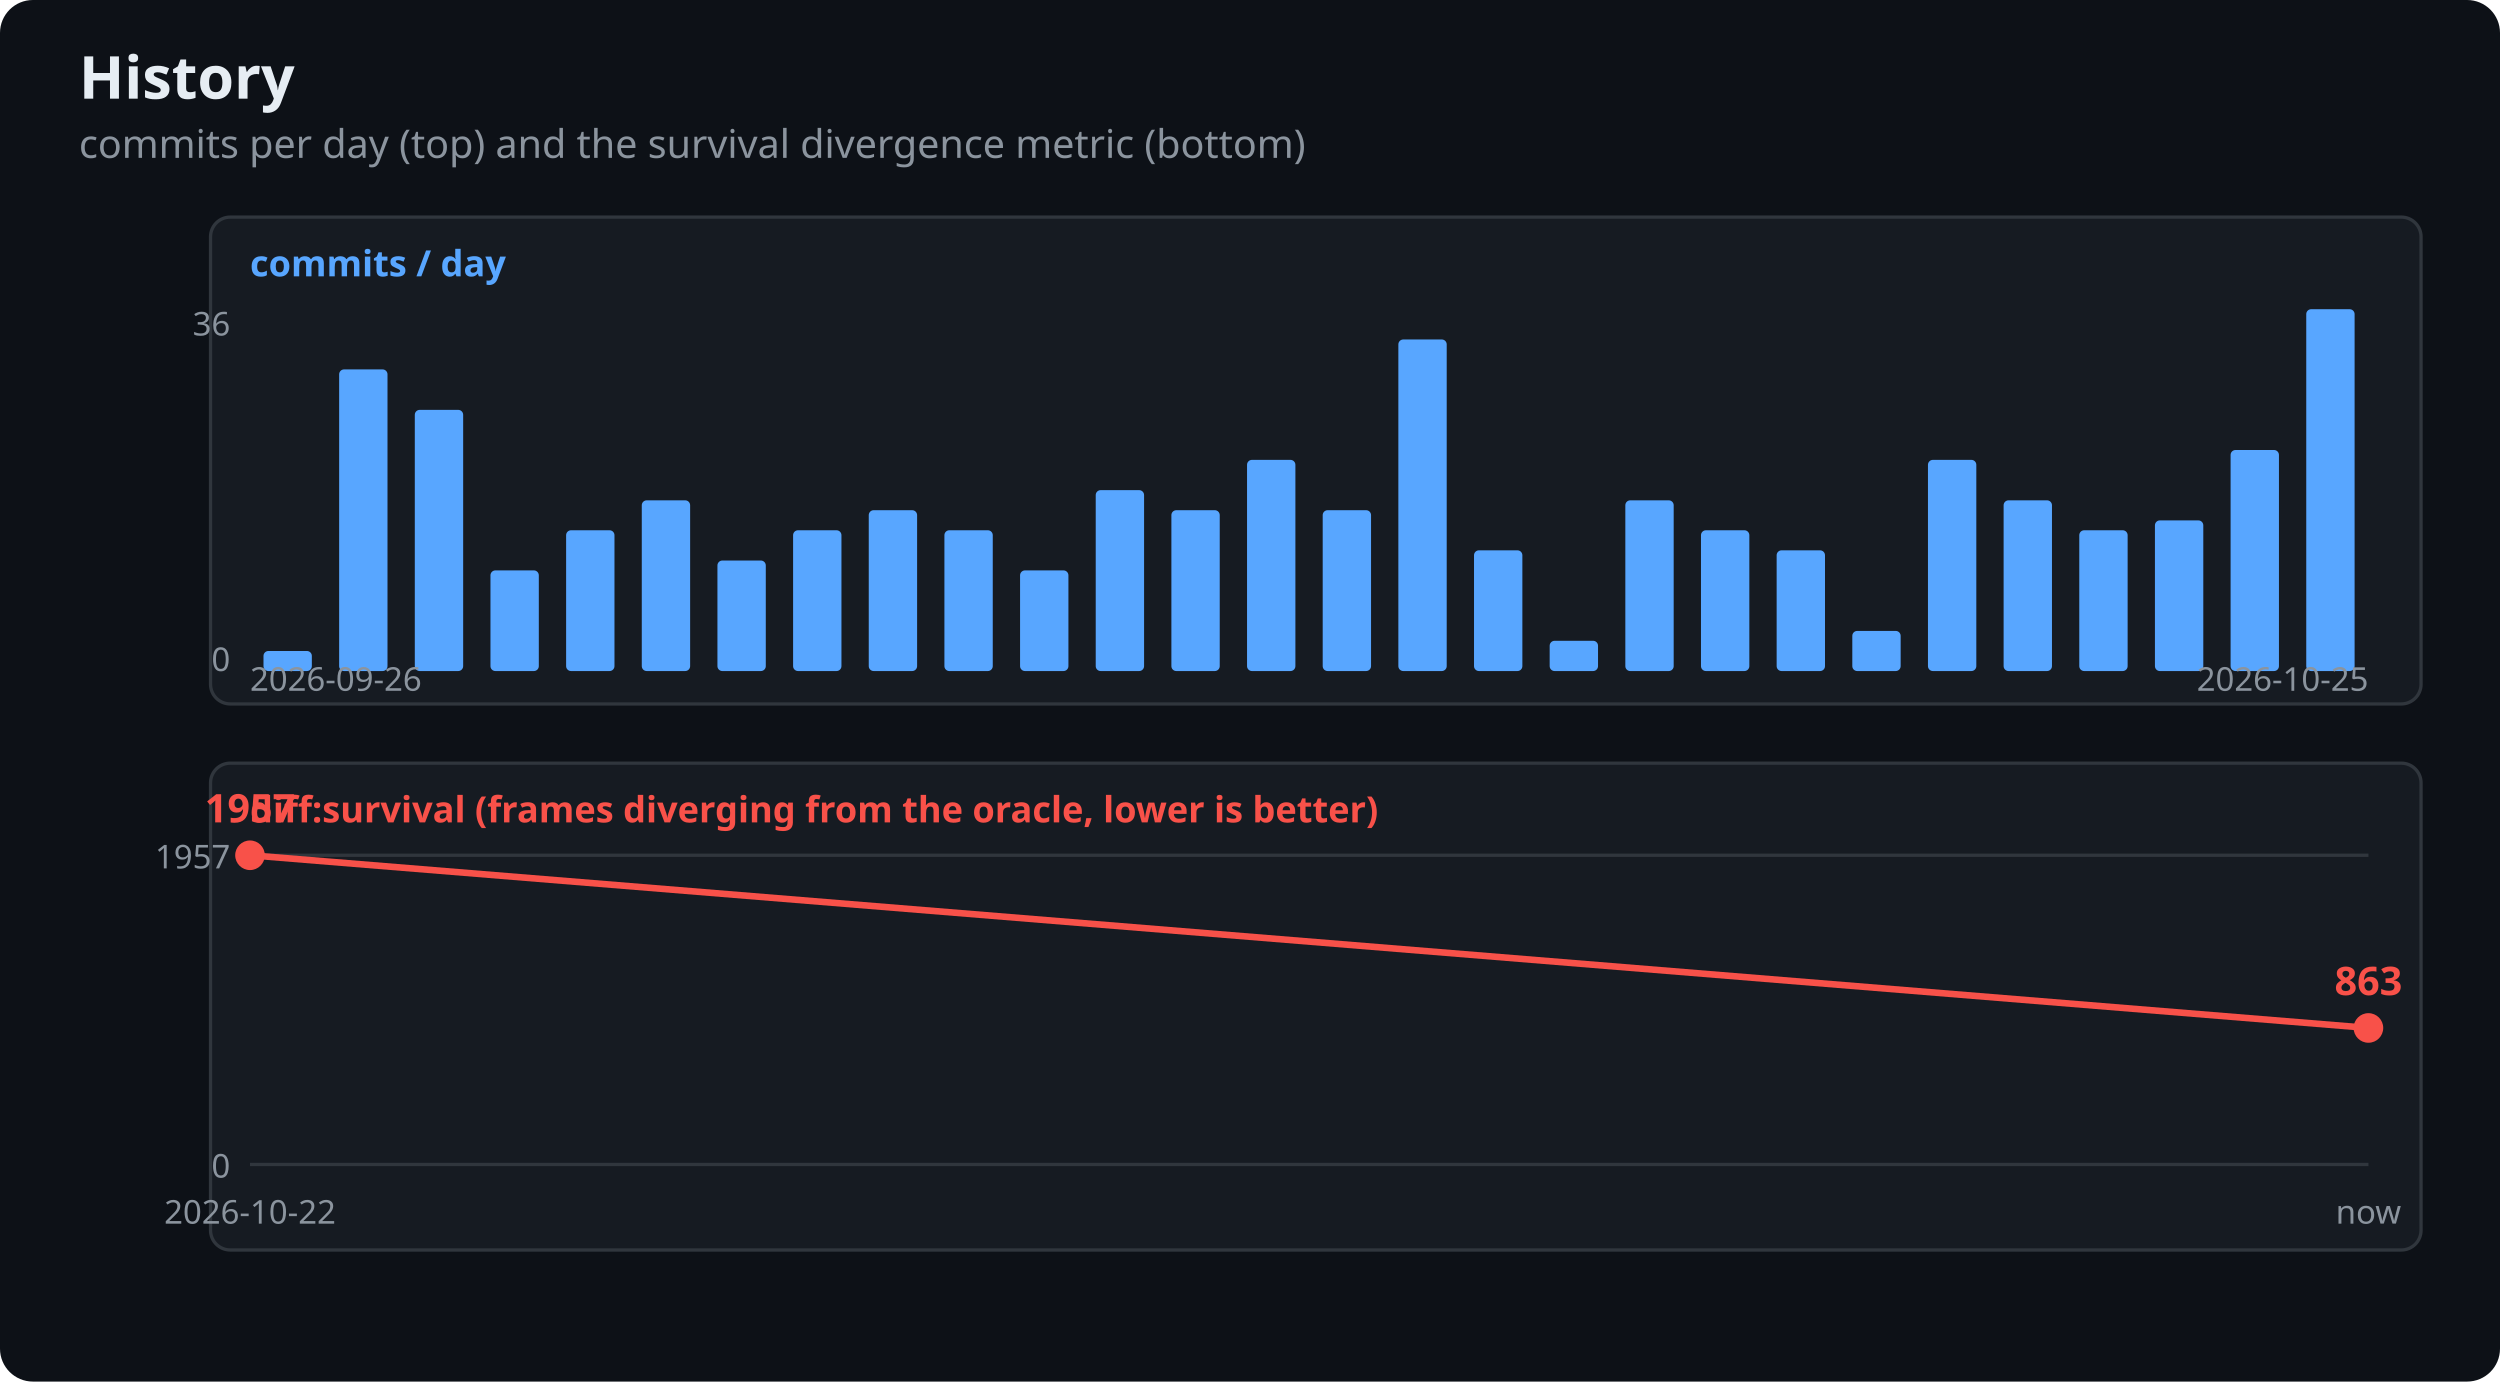
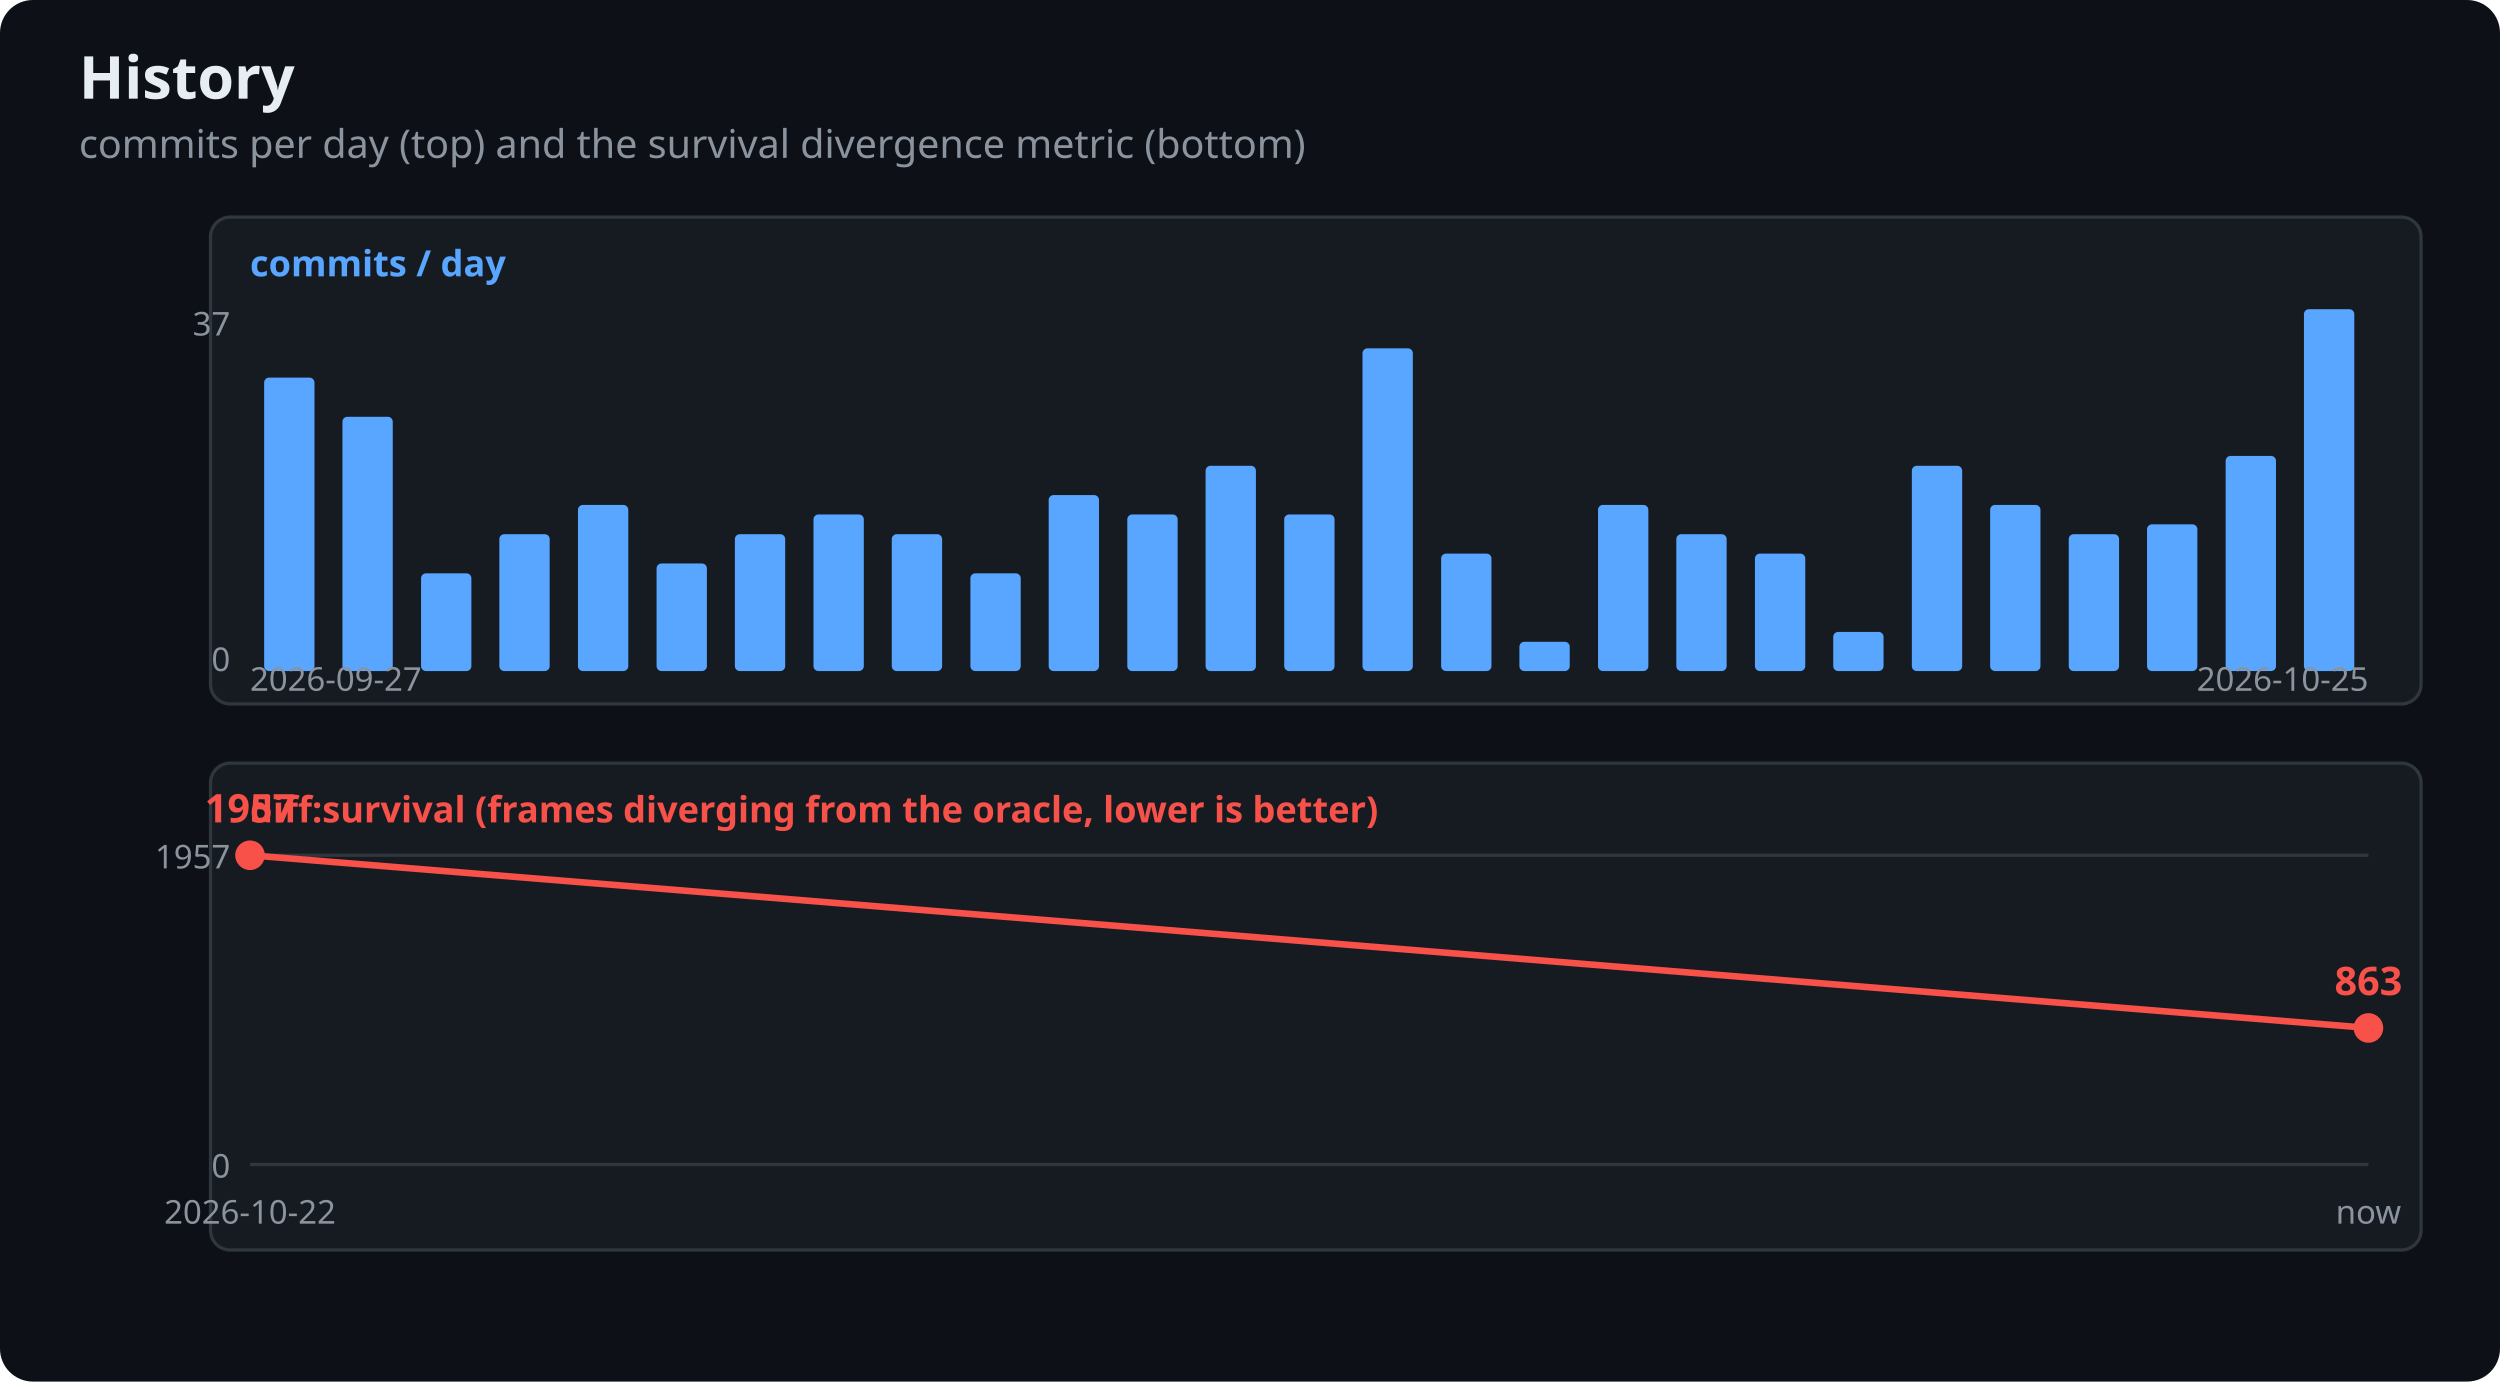
<svg xmlns="http://www.w3.org/2000/svg" width="760" height="420" viewBox="0 0 760 420" font-family="Segoe UI,Ubuntu,sans-serif">
  <rect width="760" height="420" rx="10" fill="#0d1117" />
  <text x="24" y="30" fill="#e6edf3" font-size="18" font-weight="600">History</text>
  <text x="24" y="48" fill="#8b949e" font-size="12">commits per day (top) and the survival divergence metric (bottom)</text>
  <rect x="64" y="66" width="672" height="148" fill="#161b22" stroke="#30363d" rx="6" />
  <text x="76" y="84" fill="#58a6ff" font-size="11" font-weight="600">commits / day</text>
-   <rect x="80.1" y="197.9" width="14.7" height="6.1" fill="#58a6ff" rx="1.5" />
-   <rect x="103.1" y="112.3" width="14.7" height="91.7" fill="#58a6ff" rx="1.5" />
-   <rect x="126.1" y="124.6" width="14.7" height="79.4" fill="#58a6ff" rx="1.5" />
-   <rect x="149.1" y="173.4" width="14.7" height="30.6" fill="#58a6ff" rx="1.5" />
-   <rect x="172.1" y="161.2" width="14.7" height="42.8" fill="#58a6ff" rx="1.5" />
-   <rect x="195.1" y="152.1" width="14.7" height="51.9" fill="#58a6ff" rx="1.5" />
-   <rect x="218.1" y="170.4" width="14.7" height="33.6" fill="#58a6ff" rx="1.5" />
-   <rect x="241.1" y="161.2" width="14.7" height="42.8" fill="#58a6ff" rx="1.5" />
-   <rect x="264.1" y="155.1" width="14.7" height="48.9" fill="#58a6ff" rx="1.5" />
-   <rect x="287.1" y="161.2" width="14.7" height="42.8" fill="#58a6ff" rx="1.5" />
-   <rect x="310.1" y="173.4" width="14.7" height="30.6" fill="#58a6ff" rx="1.5" />
-   <rect x="333.1" y="149.0" width="14.7" height="55.0" fill="#58a6ff" rx="1.5" />
-   <rect x="356.1" y="155.1" width="14.7" height="48.9" fill="#58a6ff" rx="1.5" />
-   <rect x="379.1" y="139.8" width="14.7" height="64.2" fill="#58a6ff" rx="1.5" />
-   <rect x="402.1" y="155.1" width="14.7" height="48.9" fill="#58a6ff" rx="1.5" />
-   <rect x="425.1" y="103.2" width="14.7" height="100.8" fill="#58a6ff" rx="1.5" />
-   <rect x="448.1" y="167.3" width="14.7" height="36.7" fill="#58a6ff" rx="1.5" />
-   <rect x="471.1" y="194.8" width="14.7" height="9.2" fill="#58a6ff" rx="1.5" />
-   <rect x="494.1" y="152.1" width="14.7" height="51.9" fill="#58a6ff" rx="1.5" />
-   <rect x="517.1" y="161.2" width="14.7" height="42.8" fill="#58a6ff" rx="1.5" />
-   <rect x="540.1" y="167.3" width="14.7" height="36.7" fill="#58a6ff" rx="1.5" />
-   <rect x="563.1" y="191.8" width="14.7" height="12.2" fill="#58a6ff" rx="1.5" />
-   <rect x="586.1" y="139.8" width="14.7" height="64.2" fill="#58a6ff" rx="1.5" />
-   <rect x="609.1" y="152.1" width="14.7" height="51.9" fill="#58a6ff" rx="1.5" />
-   <rect x="632.1" y="161.2" width="14.7" height="42.8" fill="#58a6ff" rx="1.5" />
-   <rect x="655.1" y="158.2" width="14.7" height="45.8" fill="#58a6ff" rx="1.5" />
-   <rect x="678.1" y="136.8" width="14.7" height="67.2" fill="#58a6ff" rx="1.5" />
-   <rect x="701.1" y="94.0" width="14.7" height="110.0" fill="#58a6ff" rx="1.5" />
-   <text x="70" y="102" fill="#8b949e" font-size="10" text-anchor="end">36</text>
+   <rect x="80.3" y="114.8" width="15.3" height="89.2" fill="#58a6ff" rx="1.5" />
+   <rect x="104.1" y="126.7" width="15.3" height="77.3" fill="#58a6ff" rx="1.5" />
+   <rect x="128.0" y="174.3" width="15.3" height="29.7" fill="#58a6ff" rx="1.5" />
+   <rect x="151.8" y="162.4" width="15.3" height="41.6" fill="#58a6ff" rx="1.5" />
+   <rect x="175.7" y="153.5" width="15.3" height="50.5" fill="#58a6ff" rx="1.5" />
+   <rect x="199.6" y="171.3" width="15.3" height="32.7" fill="#58a6ff" rx="1.5" />
+   <rect x="223.4" y="162.4" width="15.3" height="41.6" fill="#58a6ff" rx="1.5" />
+   <rect x="247.3" y="156.4" width="15.3" height="47.6" fill="#58a6ff" rx="1.5" />
+   <rect x="271.1" y="162.4" width="15.3" height="41.6" fill="#58a6ff" rx="1.5" />
+   <rect x="295.0" y="174.3" width="15.3" height="29.7" fill="#58a6ff" rx="1.5" />
+   <rect x="318.8" y="150.5" width="15.3" height="53.5" fill="#58a6ff" rx="1.5" />
+   <rect x="342.7" y="156.4" width="15.3" height="47.6" fill="#58a6ff" rx="1.5" />
+   <rect x="366.5" y="141.6" width="15.3" height="62.4" fill="#58a6ff" rx="1.5" />
+   <rect x="390.4" y="156.4" width="15.3" height="47.6" fill="#58a6ff" rx="1.5" />
+   <rect x="414.2" y="105.9" width="15.3" height="98.1" fill="#58a6ff" rx="1.5" />
+   <rect x="438.1" y="168.3" width="15.3" height="35.7" fill="#58a6ff" rx="1.5" />
+   <rect x="461.9" y="195.1" width="15.3" height="8.9" fill="#58a6ff" rx="1.5" />
+   <rect x="485.8" y="153.5" width="15.3" height="50.5" fill="#58a6ff" rx="1.5" />
+   <rect x="509.6" y="162.4" width="15.3" height="41.6" fill="#58a6ff" rx="1.5" />
+   <rect x="533.5" y="168.3" width="15.3" height="35.7" fill="#58a6ff" rx="1.5" />
+   <rect x="557.3" y="192.1" width="15.3" height="11.9" fill="#58a6ff" rx="1.5" />
+   <rect x="581.2" y="141.6" width="15.3" height="62.4" fill="#58a6ff" rx="1.5" />
+   <rect x="605.0" y="153.5" width="15.3" height="50.5" fill="#58a6ff" rx="1.5" />
+   <rect x="628.9" y="162.4" width="15.3" height="41.6" fill="#58a6ff" rx="1.5" />
+   <rect x="652.7" y="159.4" width="15.3" height="44.6" fill="#58a6ff" rx="1.5" />
+   <rect x="676.6" y="138.6" width="15.3" height="65.4" fill="#58a6ff" rx="1.5" />
+   <rect x="700.4" y="94.0" width="15.3" height="110.0" fill="#58a6ff" rx="1.5" />
+   <text x="70" y="102" fill="#8b949e" font-size="10" text-anchor="end">37</text>
  <text x="70" y="204" fill="#8b949e" font-size="10" text-anchor="end">0</text>
-   <text x="76" y="210" fill="#8b949e" font-size="10">2026-09-26</text>
+   <text x="76" y="210" fill="#8b949e" font-size="10">2026-09-27</text>
  <text x="720" y="210" fill="#8b949e" font-size="10" text-anchor="end">2026-10-25</text>
  <rect x="64" y="232" width="672" height="148" fill="#161b22" stroke="#30363d" rx="6" />
  <text x="76" y="250" fill="#f85149" font-size="11" font-weight="600">diff:survival (frames diverging from the oracle, lower is better)</text>
  <line x1="76" y1="354.0" x2="720" y2="354.0" stroke="#30363d" stroke-width="1" />
  <text x="70" y="358.0" fill="#8b949e" font-size="10" text-anchor="end">0</text>
  <line x1="76" y1="260.0" x2="720" y2="260.0" stroke="#30363d" stroke-width="1" />
  <text x="70" y="264.0" fill="#8b949e" font-size="10" text-anchor="end">1957</text>
  <circle cx="76.0" cy="260.0" r="4.5" fill="#f85149" />
  <text x="76.0" y="250.0" fill="#f85149" font-size="12" font-weight="600" text-anchor="middle">1957</text>
  <text x="76.0" y="372" fill="#8b949e" font-size="10" text-anchor="middle">2026-10-22</text>
  <circle cx="720.0" cy="312.5" r="4.5" fill="#f85149" />
  <text x="720.0" y="302.5" fill="#f85149" font-size="12" font-weight="600" text-anchor="middle">863</text>
  <text x="720.0" y="372" fill="#8b949e" font-size="10" text-anchor="middle">now</text>
  <polyline points="76.0,260.0 720.0,312.5" fill="none" stroke="#f85149" stroke-width="2" />
</svg>
